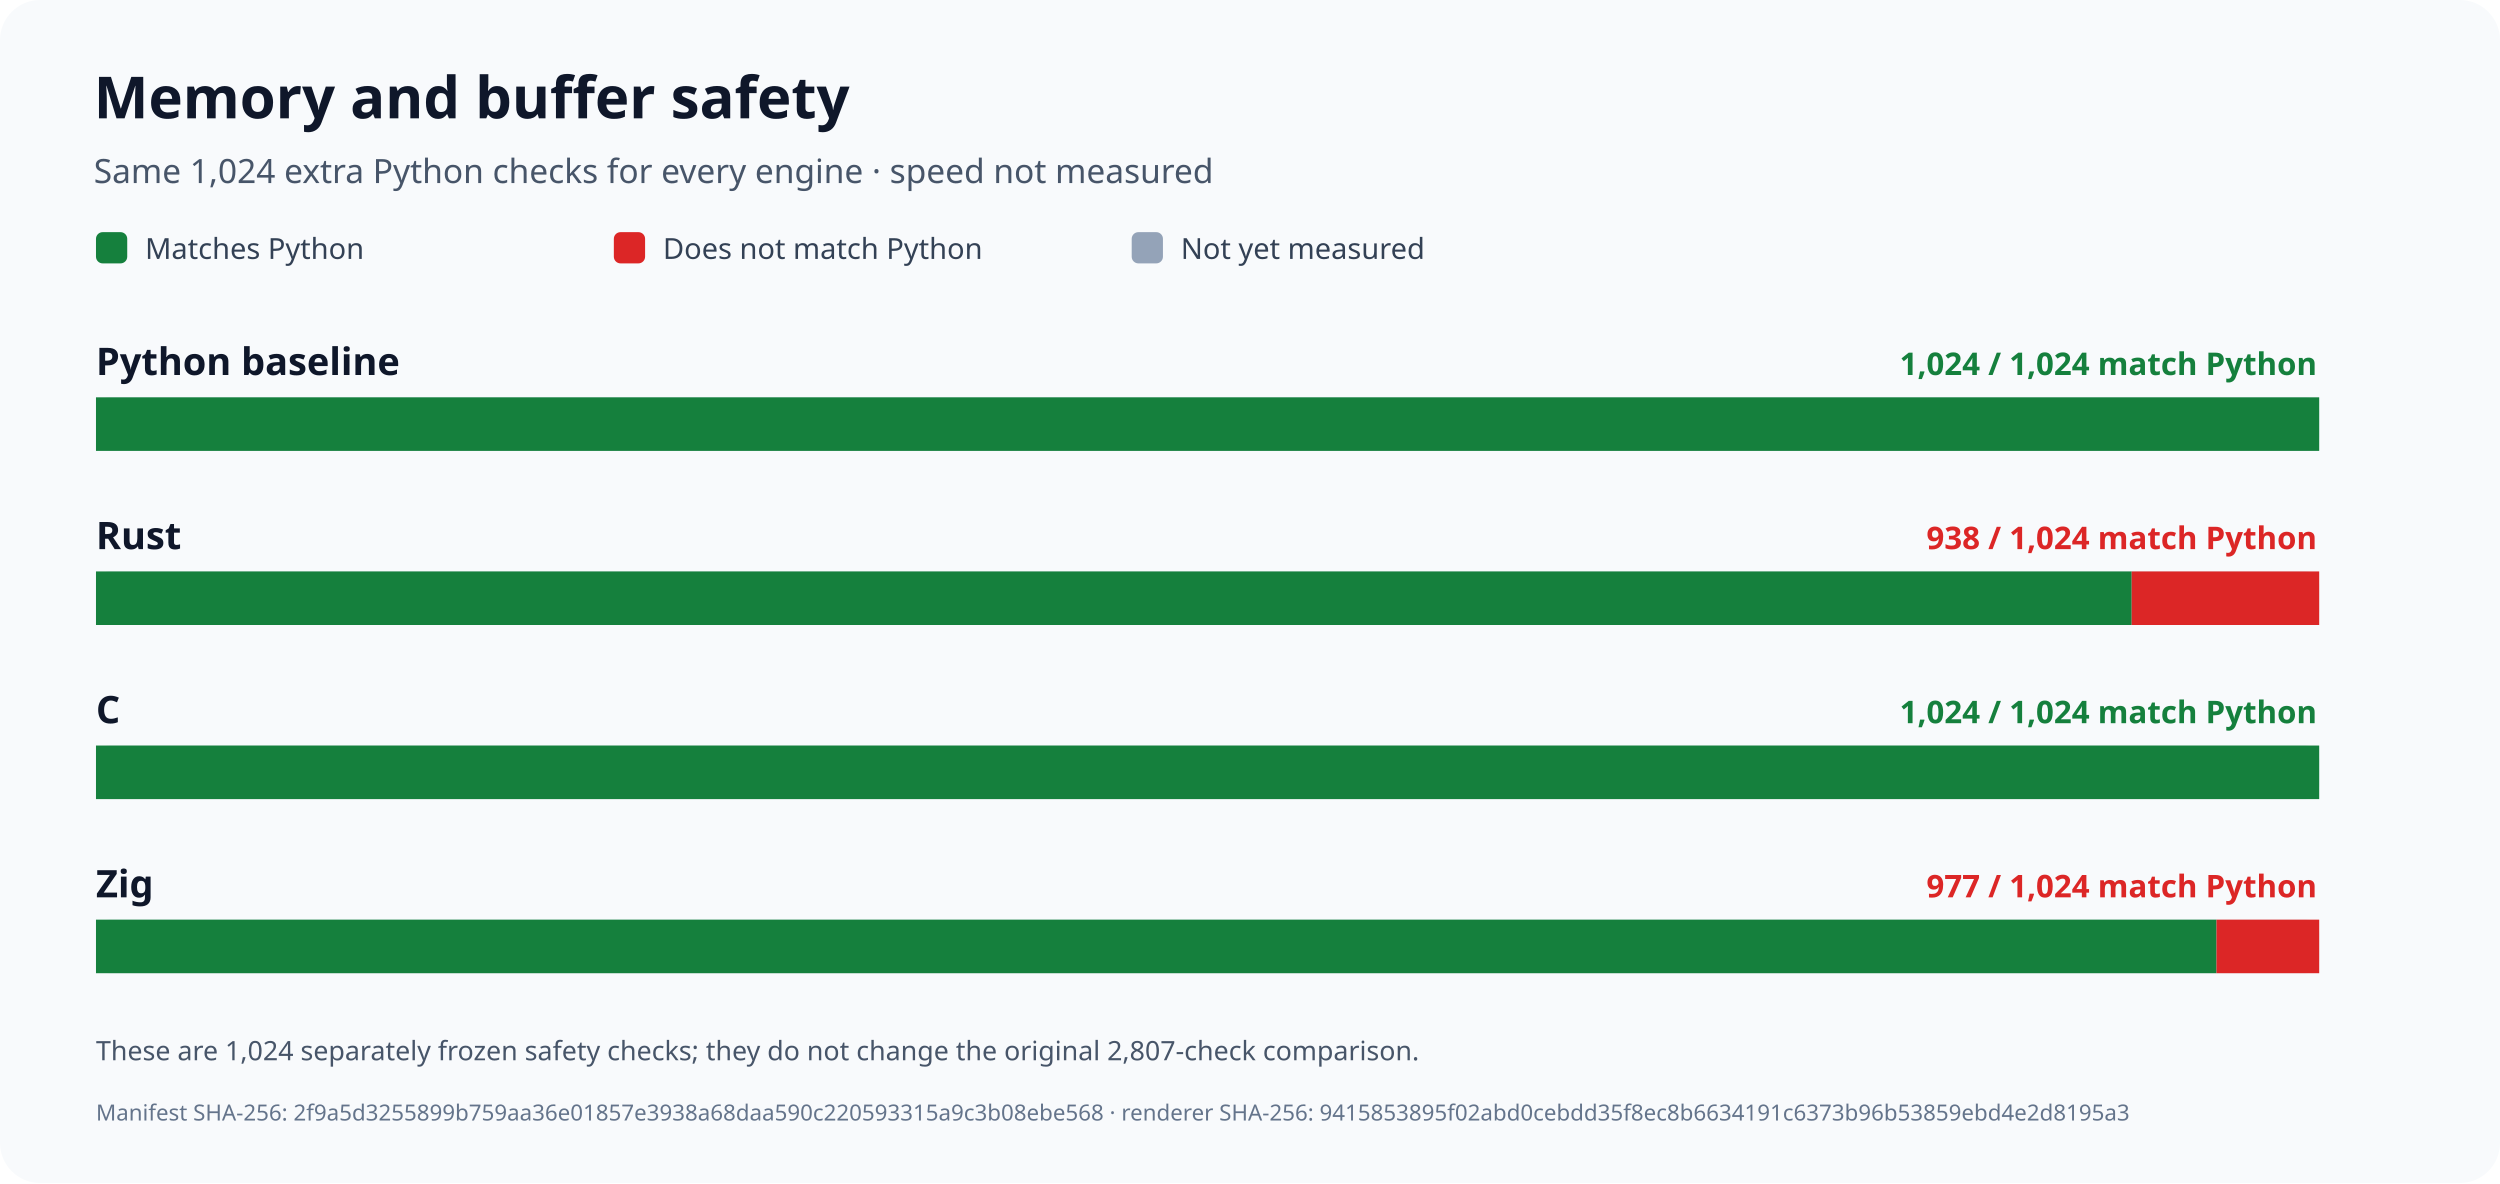
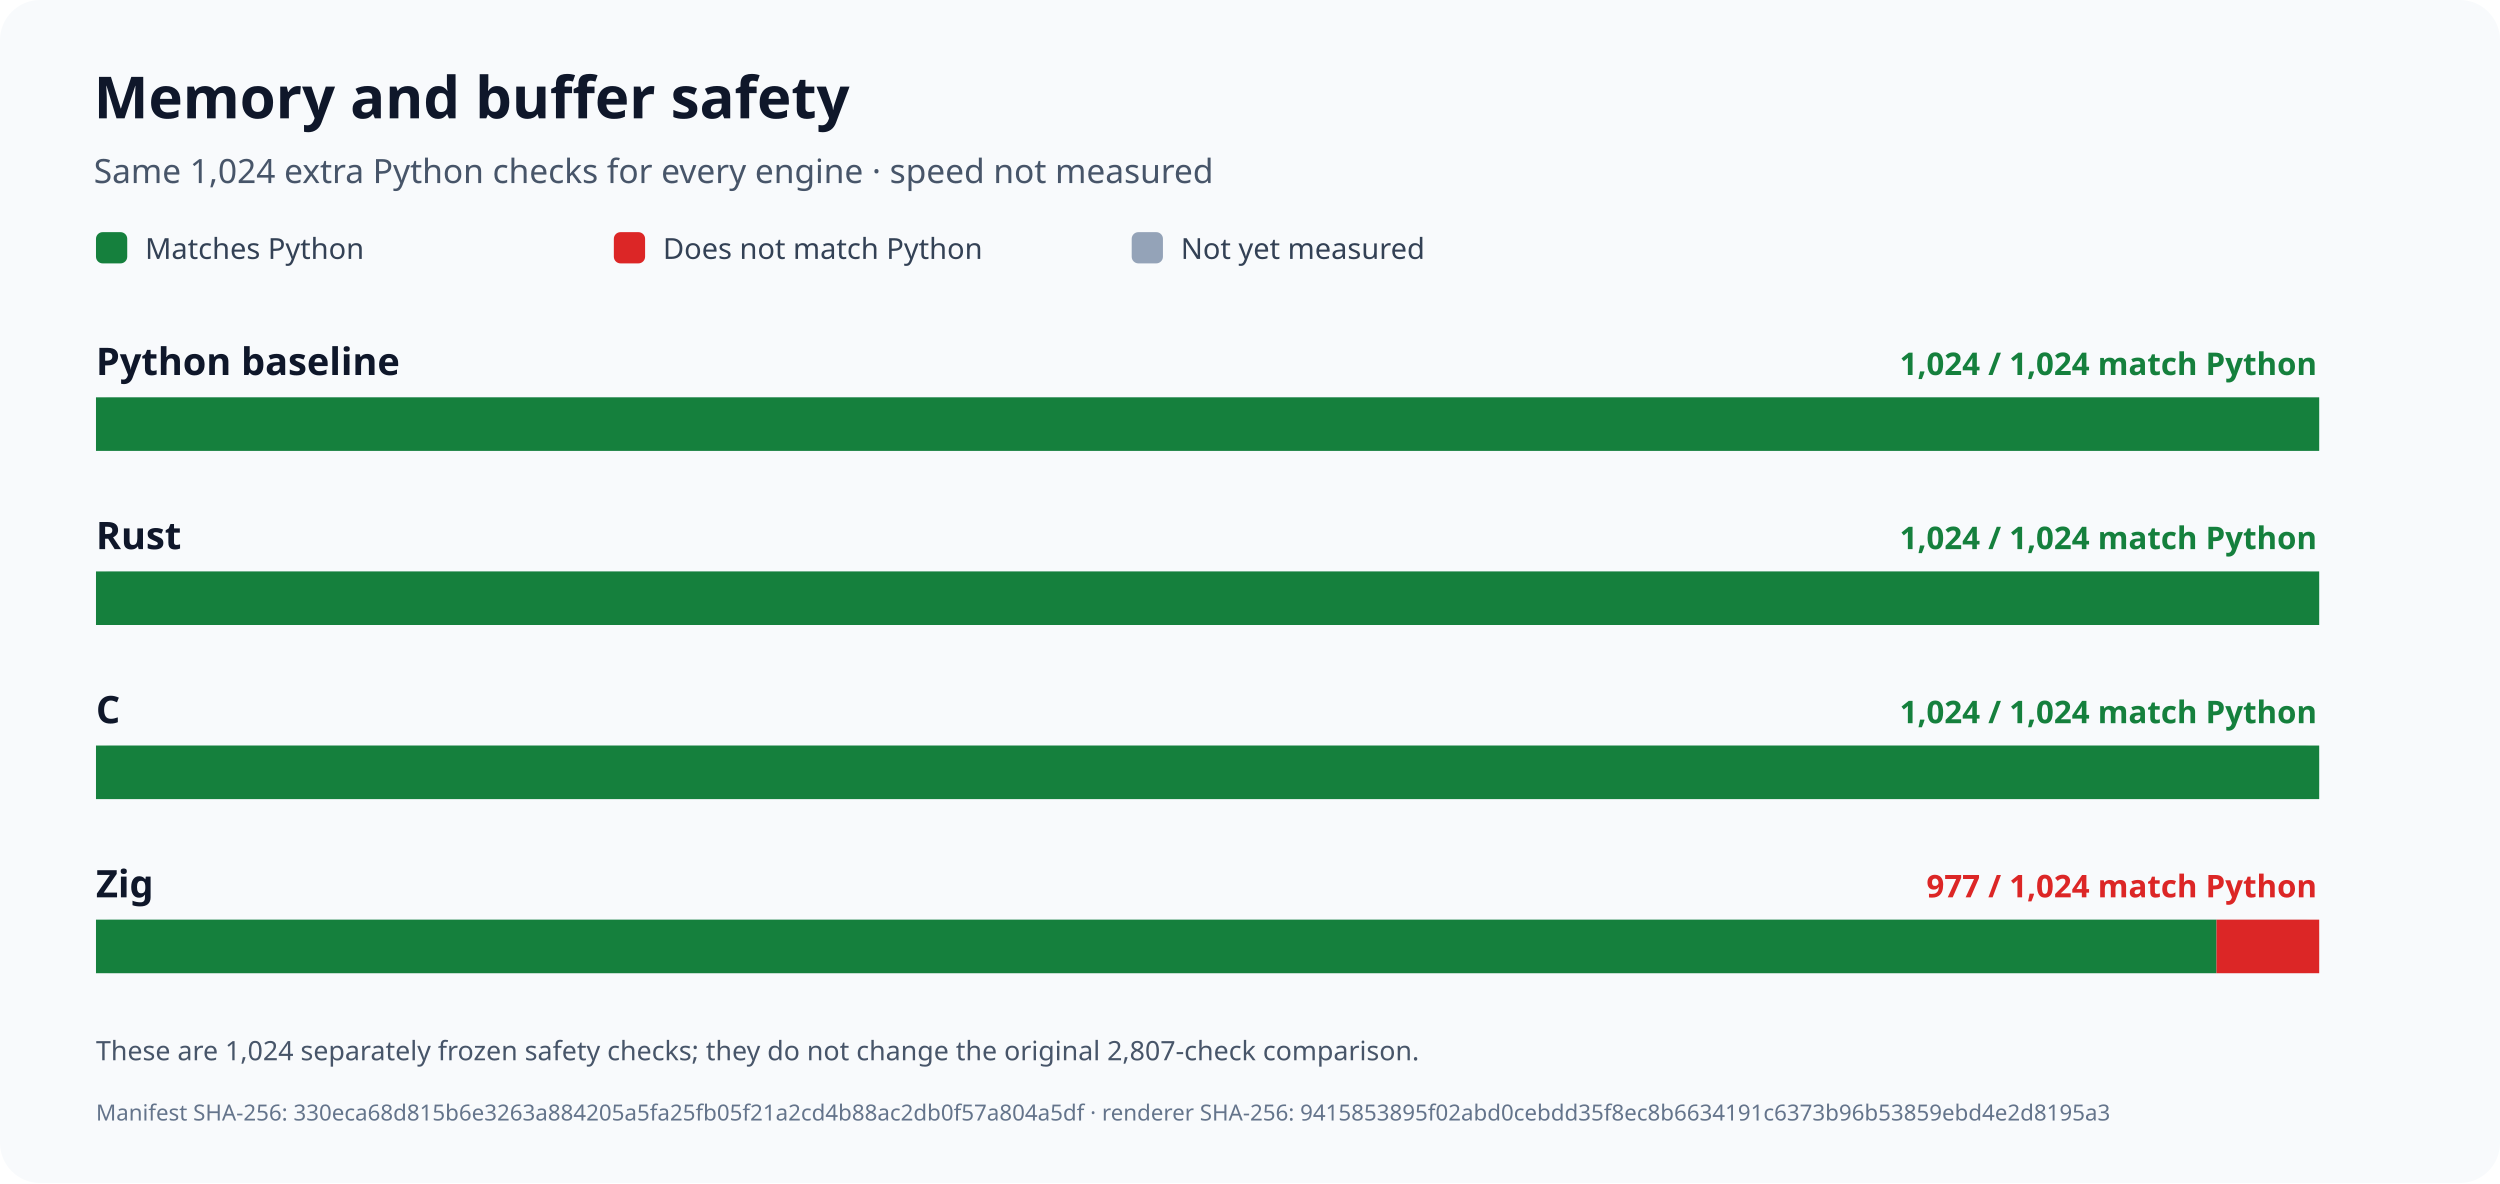
<svg xmlns="http://www.w3.org/2000/svg" width="1120" height="530" viewBox="0 0 1120 530" role="img" aria-labelledby="lifetime-title lifetime-desc">
  <rect width="1120" height="530" rx="18" fill="#f8fafc" />
  <text x="42" y="53" fill="#0f172a" font-family="system-ui,sans-serif" font-size="26" font-weight="700">Memory and buffer safety</text>
  <text x="42" y="82" fill="#475569" font-family="system-ui,sans-serif" font-size="15">Same 1,024 extra Python checks for every engine · speed not measured</text>
  <rect x="43" y="104" width="14" height="14" rx="3" fill="#15803d" />
  <text x="65" y="116" fill="#334155" font-family="system-ui,sans-serif" font-size="13">Matches Python</text>
  <rect x="275" y="104" width="14" height="14" rx="3" fill="#dc2626" />
  <text x="297" y="116" fill="#334155" font-family="system-ui,sans-serif" font-size="13">Does not match Python</text>
  <rect x="507" y="104" width="14" height="14" rx="3" fill="#94a3b8" />
  <text x="529" y="116" fill="#334155" font-family="system-ui,sans-serif" font-size="13">Not yet measured</text>
  <text x="43" y="168" fill="#0f172a" font-family="system-ui,sans-serif" font-size="17" font-weight="700">Python baseline</text>
  <text x="1038" y="168" fill="#15803d" text-anchor="end" font-family="system-ui,sans-serif" font-size="14" font-weight="600">1,024 / 1,024 match Python</text>
  <rect x="43" y="178" width="996" height="24" rx="6" fill="#e2e8f0" />
  <rect x="43" y="178" width="996" height="24" fill="#15803d" />
  <text x="43" y="246" fill="#0f172a" font-family="system-ui,sans-serif" font-size="17" font-weight="700">Rust</text>
-   <text x="1038" y="246" fill="#dc2626" text-anchor="end" font-family="system-ui,sans-serif" font-size="14" font-weight="600">938 / 1,024 match Python</text>
+   <text x="1038" y="246" fill="#15803d" text-anchor="end" font-family="system-ui,sans-serif" font-size="14" font-weight="600">1,024 / 1,024 match Python</text>
  <rect x="43" y="256" width="996" height="24" rx="6" fill="#e2e8f0" />
-   <rect x="43" y="256" width="912" height="24" fill="#15803d" />
-   <rect x="955" y="256" width="84" height="24" fill="#dc2626" />
+   <rect x="43" y="256" width="996" height="24" fill="#15803d" />
  <text x="43" y="324" fill="#0f172a" font-family="system-ui,sans-serif" font-size="17" font-weight="700">C</text>
  <text x="1038" y="324" fill="#15803d" text-anchor="end" font-family="system-ui,sans-serif" font-size="14" font-weight="600">1,024 / 1,024 match Python</text>
  <rect x="43" y="334" width="996" height="24" rx="6" fill="#e2e8f0" />
  <rect x="43" y="334" width="996" height="24" fill="#15803d" />
  <text x="43" y="402" fill="#0f172a" font-family="system-ui,sans-serif" font-size="17" font-weight="700">Zig</text>
  <text x="1038" y="402" fill="#dc2626" text-anchor="end" font-family="system-ui,sans-serif" font-size="14" font-weight="600">977 / 1,024 match Python</text>
  <rect x="43" y="412" width="996" height="24" rx="6" fill="#e2e8f0" />
  <rect x="43" y="412" width="950" height="24" fill="#15803d" />
  <rect x="993" y="412" width="46" height="24" fill="#dc2626" />
  <text x="43" y="475" fill="#475569" font-family="system-ui,sans-serif" font-size="12">These are 1,024 separately frozen safety checks; they do not change the original 2,807-check comparison.</text>
-   <text x="43" y="502" fill="#64748b" font-family="system-ui,sans-serif" font-size="10">Manifest SHA-256: 2f9a5d3255899b759aa36e01857e3938a68daa590c220593315a9c3b08ebe568 · renderer SHA-256: 9415853895f02abd0cebdd35f8ec8b6634191c6373b96b53859ebd4e2d8195a3</text>
+   <text x="43" y="502" fill="#64748b" font-family="system-ui,sans-serif" font-size="10">Manifest SHA-256: 330eca68d815b6e3263a884205a5fa25fb05f21a2cd4b88ac2db0f57a804a5df · renderer SHA-256: 9415853895f02abd0cebdd35f8ec8b6634191c6373b96b53859ebd4e2d8195a3</text>
</svg>
